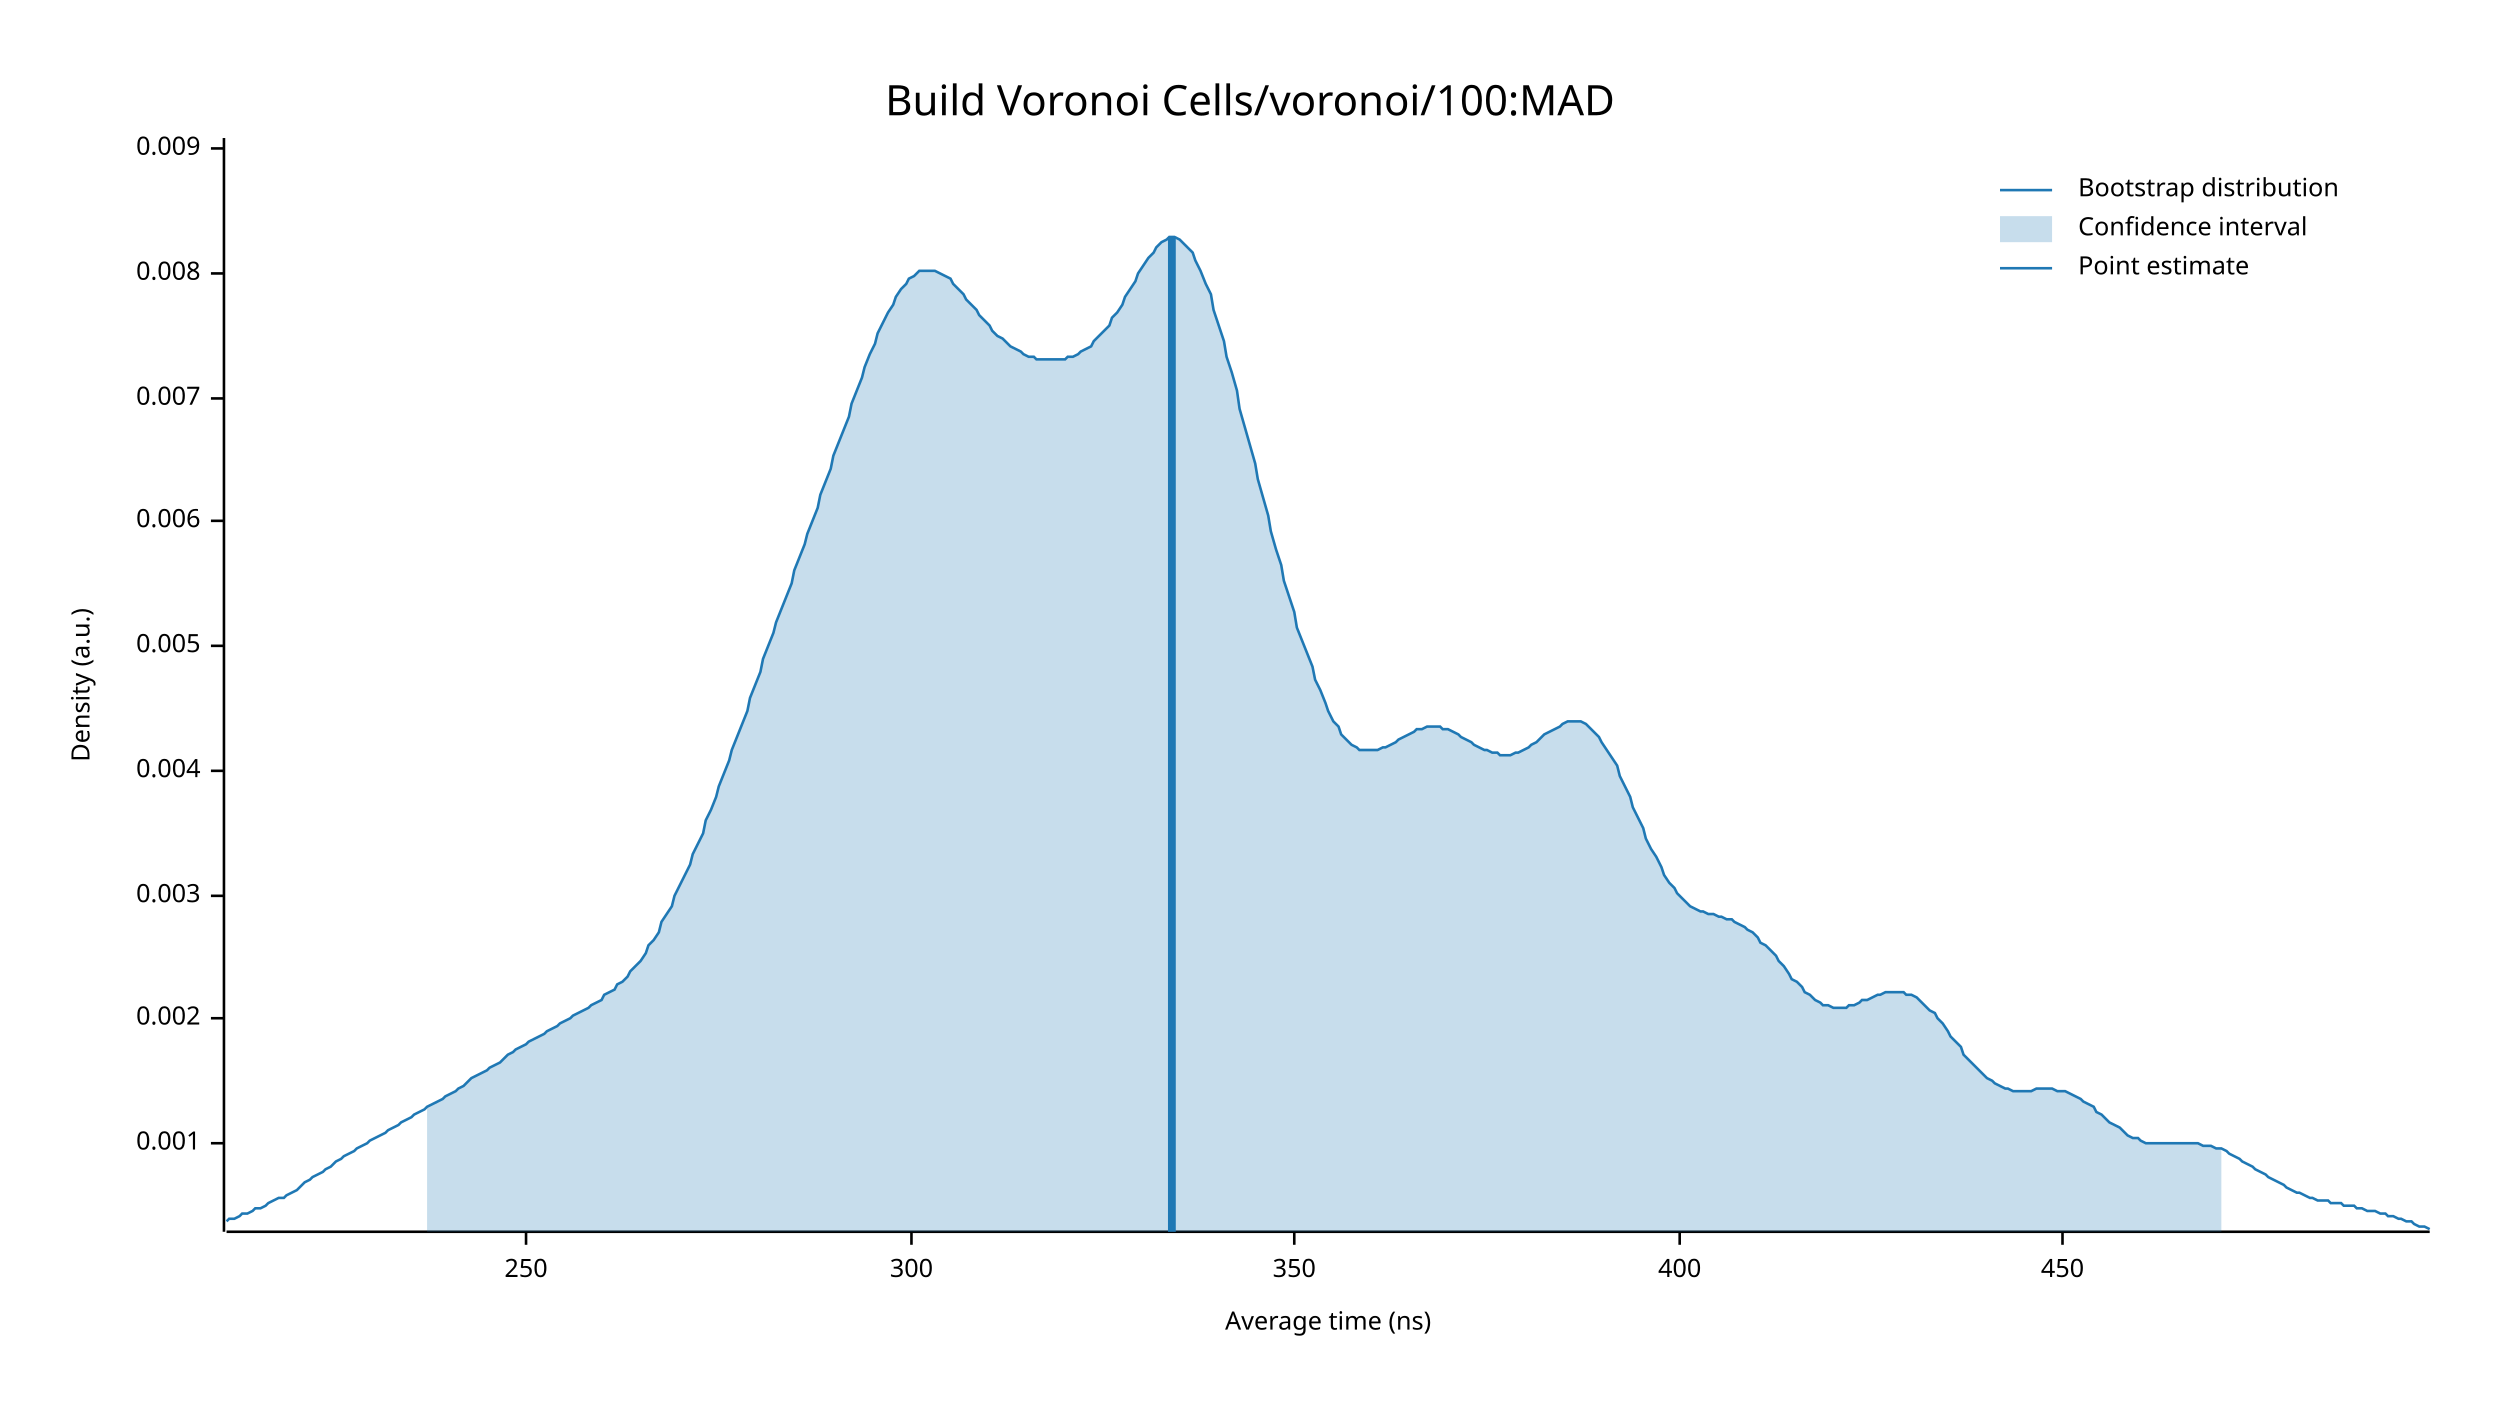
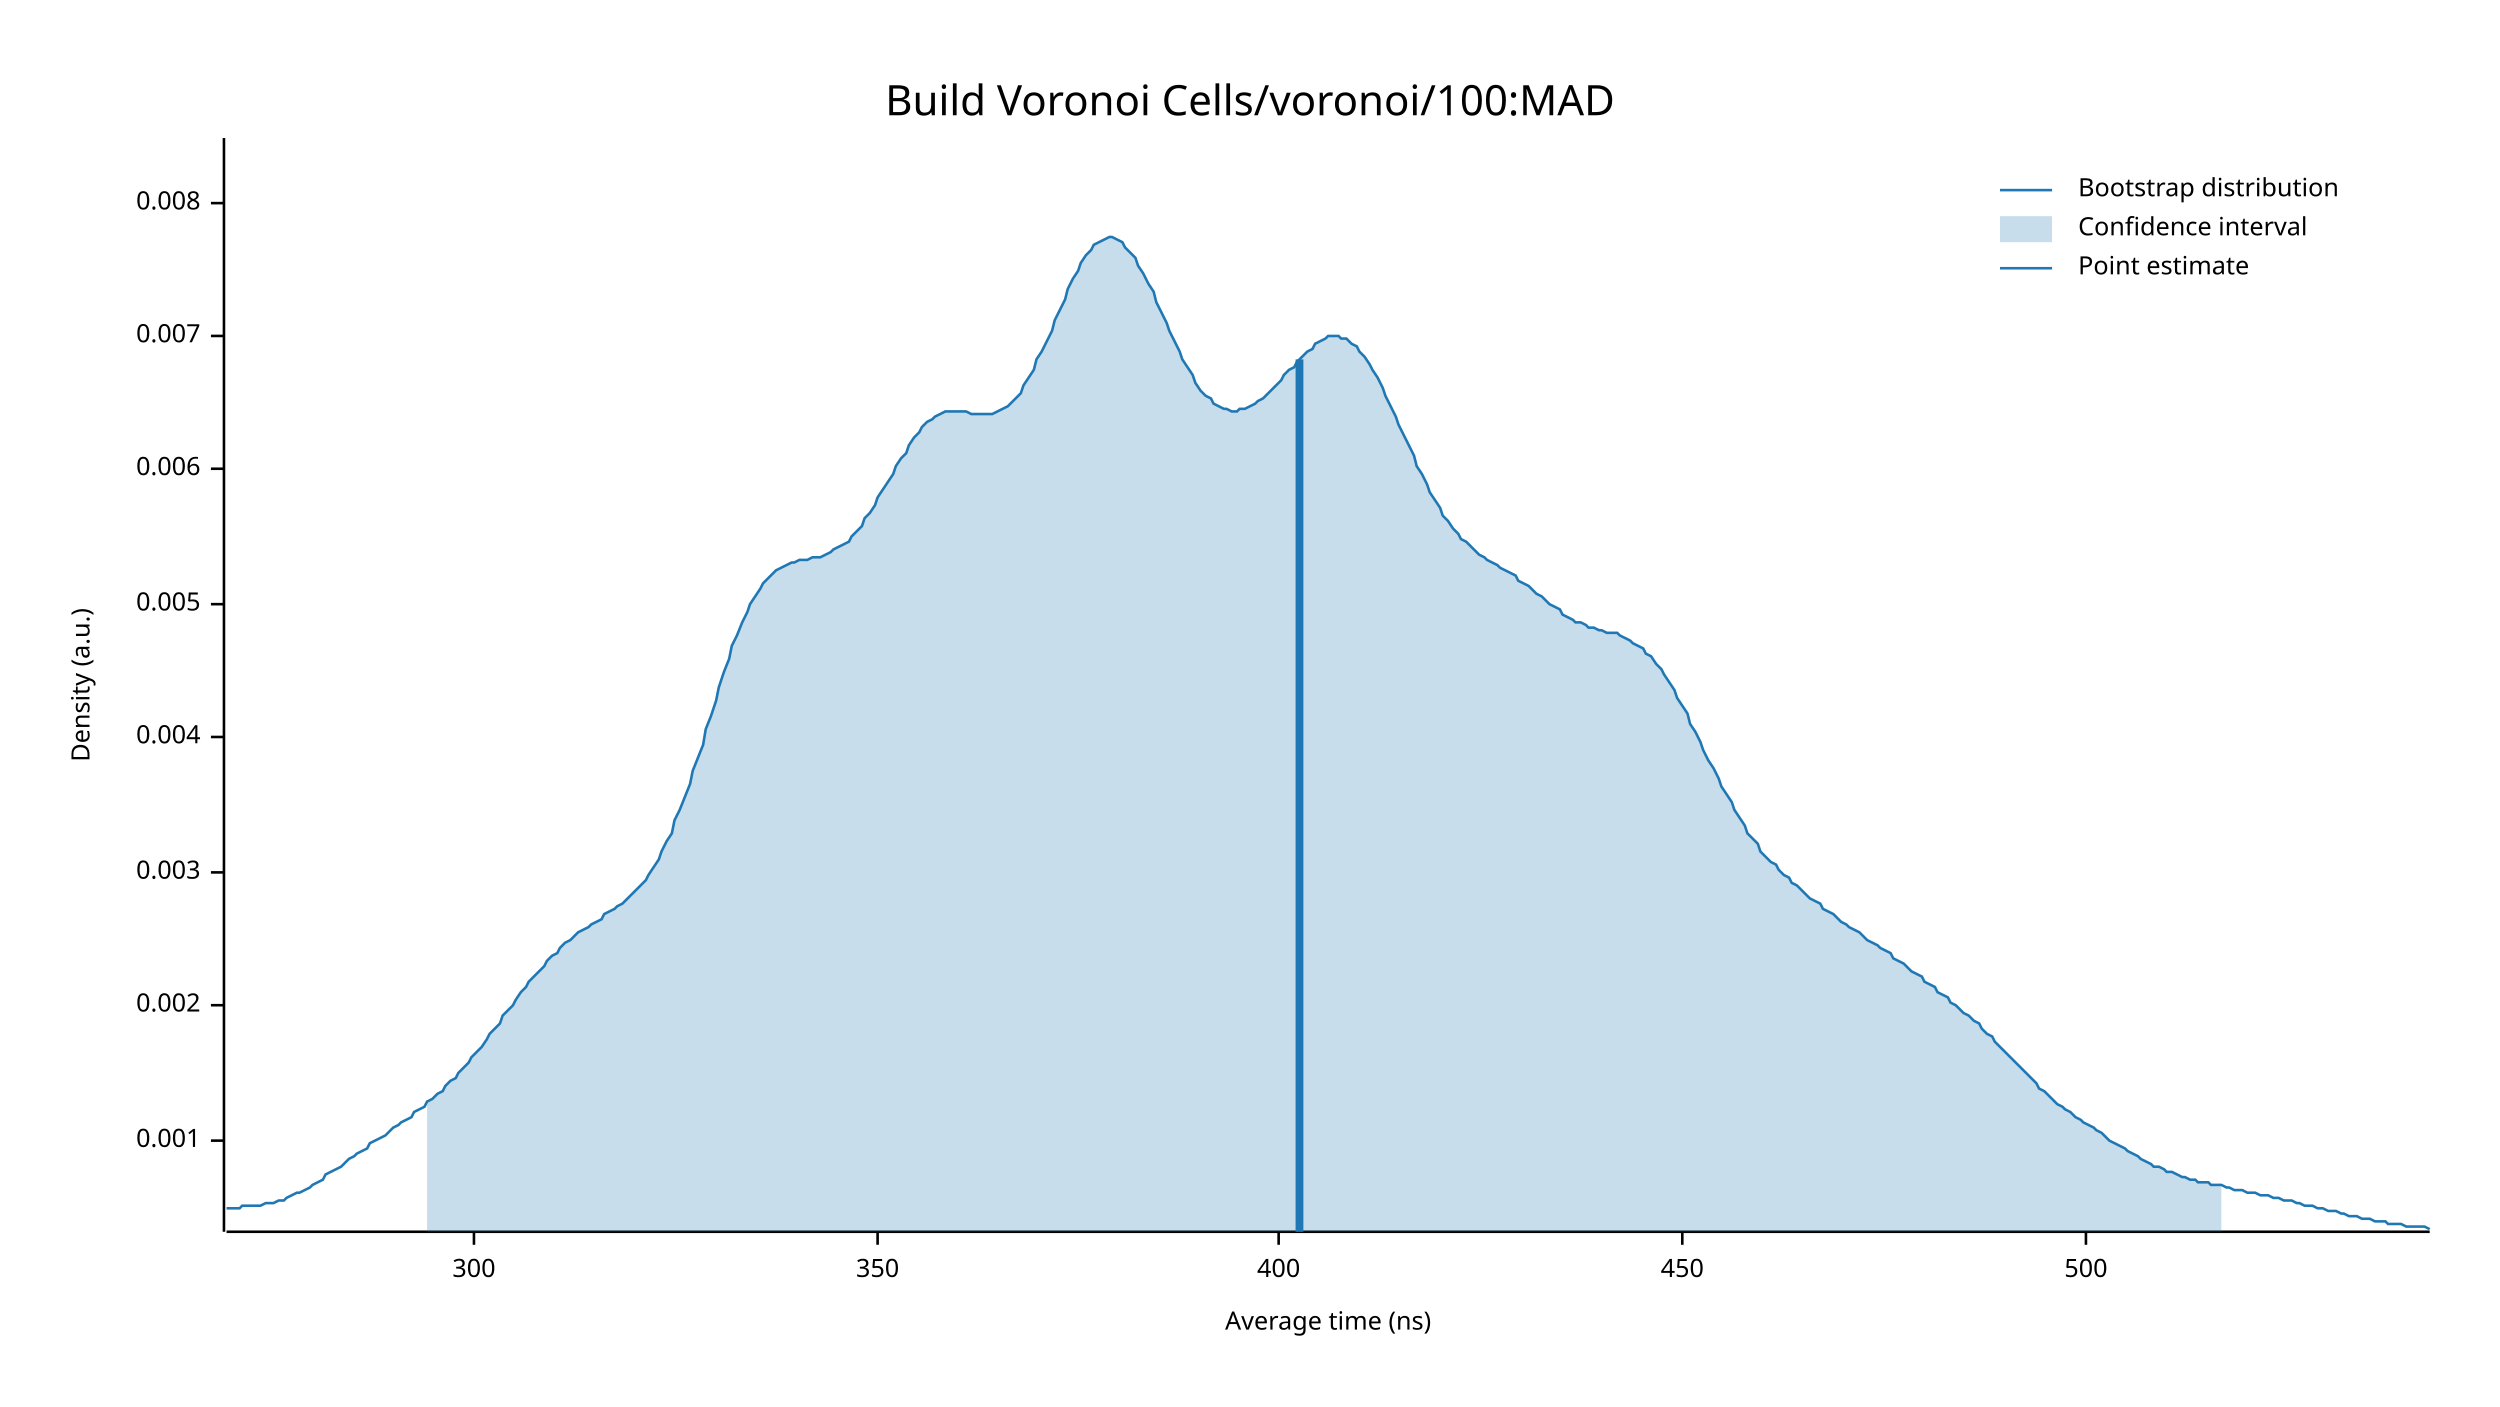
<svg xmlns="http://www.w3.org/2000/svg" width="960" height="540" viewBox="0 0 960 540">
  <text x="480" y="32" dy="0.76em" text-anchor="middle" font-family="sans-serif" font-size="16.129" opacity="1" fill="#000000">
Build Voronoi Cells/voronoi/100:MAD
</text>
  <text x="27" y="263" dy="0.76em" text-anchor="middle" font-family="sans-serif" font-size="9.677" opacity="1" fill="#000000" transform="rotate(270, 27, 263)">
Density (a.u.)
</text>
  <text x="510" y="513" dy="-0.5ex" text-anchor="middle" font-family="sans-serif" font-size="9.677" opacity="1" fill="#000000">
Average time (ns)
</text>
  <polyline fill="none" opacity="1" stroke="#000000" stroke-width="1" points="86,53 86,473 " />
-   <text x="77" y="439" dy="0.5ex" text-anchor="end" font-family="sans-serif" font-size="9.677" opacity="1" fill="#000000">
+   <text x="77" y="438" dy="0.5ex" text-anchor="end" font-family="sans-serif" font-size="9.677" opacity="1" fill="#000000">
0.001
</text>
-   <polyline fill="none" opacity="1" stroke="#000000" stroke-width="1" points="81,439 86,439 " />
-   <text x="77" y="391" dy="0.5ex" text-anchor="end" font-family="sans-serif" font-size="9.677" opacity="1" fill="#000000">
+   <polyline fill="none" opacity="1" stroke="#000000" stroke-width="1" points="81,438 86,438 " />
+   <text x="77" y="386" dy="0.5ex" text-anchor="end" font-family="sans-serif" font-size="9.677" opacity="1" fill="#000000">
0.002
</text>
-   <polyline fill="none" opacity="1" stroke="#000000" stroke-width="1" points="81,391 86,391 " />
-   <text x="77" y="344" dy="0.5ex" text-anchor="end" font-family="sans-serif" font-size="9.677" opacity="1" fill="#000000">
+   <polyline fill="none" opacity="1" stroke="#000000" stroke-width="1" points="81,386 86,386 " />
+   <text x="77" y="335" dy="0.5ex" text-anchor="end" font-family="sans-serif" font-size="9.677" opacity="1" fill="#000000">
0.003
</text>
-   <polyline fill="none" opacity="1" stroke="#000000" stroke-width="1" points="81,344 86,344 " />
-   <text x="77" y="296" dy="0.5ex" text-anchor="end" font-family="sans-serif" font-size="9.677" opacity="1" fill="#000000">
+   <polyline fill="none" opacity="1" stroke="#000000" stroke-width="1" points="81,335 86,335 " />
+   <text x="77" y="283" dy="0.5ex" text-anchor="end" font-family="sans-serif" font-size="9.677" opacity="1" fill="#000000">
0.004
</text>
-   <polyline fill="none" opacity="1" stroke="#000000" stroke-width="1" points="81,296 86,296 " />
-   <text x="77" y="248" dy="0.5ex" text-anchor="end" font-family="sans-serif" font-size="9.677" opacity="1" fill="#000000">
+   <polyline fill="none" opacity="1" stroke="#000000" stroke-width="1" points="81,283 86,283 " />
+   <text x="77" y="232" dy="0.5ex" text-anchor="end" font-family="sans-serif" font-size="9.677" opacity="1" fill="#000000">
0.005
</text>
-   <polyline fill="none" opacity="1" stroke="#000000" stroke-width="1" points="81,248 86,248 " />
-   <text x="77" y="200" dy="0.5ex" text-anchor="end" font-family="sans-serif" font-size="9.677" opacity="1" fill="#000000">
+   <polyline fill="none" opacity="1" stroke="#000000" stroke-width="1" points="81,232 86,232 " />
+   <text x="77" y="180" dy="0.5ex" text-anchor="end" font-family="sans-serif" font-size="9.677" opacity="1" fill="#000000">
0.006
</text>
-   <polyline fill="none" opacity="1" stroke="#000000" stroke-width="1" points="81,200 86,200 " />
-   <text x="77" y="153" dy="0.5ex" text-anchor="end" font-family="sans-serif" font-size="9.677" opacity="1" fill="#000000">
+   <polyline fill="none" opacity="1" stroke="#000000" stroke-width="1" points="81,180 86,180 " />
+   <text x="77" y="129" dy="0.5ex" text-anchor="end" font-family="sans-serif" font-size="9.677" opacity="1" fill="#000000">
0.007
</text>
-   <polyline fill="none" opacity="1" stroke="#000000" stroke-width="1" points="81,153 86,153 " />
-   <text x="77" y="105" dy="0.5ex" text-anchor="end" font-family="sans-serif" font-size="9.677" opacity="1" fill="#000000">
+   <polyline fill="none" opacity="1" stroke="#000000" stroke-width="1" points="81,129 86,129 " />
+   <text x="77" y="78" dy="0.5ex" text-anchor="end" font-family="sans-serif" font-size="9.677" opacity="1" fill="#000000">
0.008
</text>
-   <polyline fill="none" opacity="1" stroke="#000000" stroke-width="1" points="81,105 86,105 " />
-   <text x="77" y="57" dy="0.5ex" text-anchor="end" font-family="sans-serif" font-size="9.677" opacity="1" fill="#000000">
- 0.009
- </text>
-   <polyline fill="none" opacity="1" stroke="#000000" stroke-width="1" points="81,57 86,57 " />
+   <polyline fill="none" opacity="1" stroke="#000000" stroke-width="1" points="81,78 86,78 " />
  <polyline fill="none" opacity="1" stroke="#000000" stroke-width="1" points="87,473 933,473 " />
-   <text x="202" y="483" dy="0.76em" text-anchor="middle" font-family="sans-serif" font-size="9.677" opacity="1" fill="#000000">
- 250
- </text>
-   <polyline fill="none" opacity="1" stroke="#000000" stroke-width="1" points="202,473 202,478 " />
-   <text x="350" y="483" dy="0.76em" text-anchor="middle" font-family="sans-serif" font-size="9.677" opacity="1" fill="#000000">
+   <text x="182" y="483" dy="0.76em" text-anchor="middle" font-family="sans-serif" font-size="9.677" opacity="1" fill="#000000">
300
</text>
-   <polyline fill="none" opacity="1" stroke="#000000" stroke-width="1" points="350,473 350,478 " />
-   <text x="497" y="483" dy="0.76em" text-anchor="middle" font-family="sans-serif" font-size="9.677" opacity="1" fill="#000000">
+   <polyline fill="none" opacity="1" stroke="#000000" stroke-width="1" points="182,473 182,478 " />
+   <text x="337" y="483" dy="0.76em" text-anchor="middle" font-family="sans-serif" font-size="9.677" opacity="1" fill="#000000">
350
</text>
-   <polyline fill="none" opacity="1" stroke="#000000" stroke-width="1" points="497,473 497,478 " />
-   <text x="645" y="483" dy="0.76em" text-anchor="middle" font-family="sans-serif" font-size="9.677" opacity="1" fill="#000000">
+   <polyline fill="none" opacity="1" stroke="#000000" stroke-width="1" points="337,473 337,478 " />
+   <text x="491" y="483" dy="0.76em" text-anchor="middle" font-family="sans-serif" font-size="9.677" opacity="1" fill="#000000">
400
</text>
-   <polyline fill="none" opacity="1" stroke="#000000" stroke-width="1" points="645,473 645,478 " />
-   <text x="792" y="483" dy="0.76em" text-anchor="middle" font-family="sans-serif" font-size="9.677" opacity="1" fill="#000000">
+   <polyline fill="none" opacity="1" stroke="#000000" stroke-width="1" points="491,473 491,478 " />
+   <text x="646" y="483" dy="0.76em" text-anchor="middle" font-family="sans-serif" font-size="9.677" opacity="1" fill="#000000">
450
</text>
-   <polyline fill="none" opacity="1" stroke="#000000" stroke-width="1" points="792,473 792,478 " />
-   <polyline fill="none" opacity="1" stroke="#1F78B4" stroke-width="1" points="87,469 88,468 90,468 92,467 93,466 95,466 97,465 98,464 100,464 102,463 103,462 105,461 107,460 109,460 110,459 112,458 114,457 115,456 117,454 119,453 120,452 122,451 124,450 125,449 127,448 129,446 131,445 132,444 134,443 136,442 137,441 139,440 141,439 142,438 144,437 146,436 148,435 149,434 151,433 153,432 154,431 156,430 158,429 159,428 161,427 163,426 164,425 166,424 168,423 170,422 171,421 173,420 175,419 176,418 178,417 180,415 181,414 183,413 185,412 187,411 188,410 190,409 192,408 193,407 195,405 197,404 198,403 200,402 202,401 203,400 205,399 207,398 209,397 210,396 212,395 214,394 215,393 217,392 219,391 220,390 222,389 224,388 226,387 227,386 229,385 231,384 232,382 234,381 236,380 237,378 239,377 241,375 242,373 244,371 246,369 248,366 249,363 251,361 253,358 254,354 256,351 258,348 259,344 261,340 263,336 265,332 266,328 268,324 270,320 271,315 273,311 275,306 276,302 278,297 280,292 281,288 283,283 285,278 287,273 288,268 290,263 292,258 293,253 295,248 297,243 298,239 300,234 302,229 304,224 305,219 307,214 309,209 310,205 312,200 314,195 315,190 317,185 319,180 320,175 322,170 324,165 326,160 327,155 329,150 331,145 332,141 334,136 336,132 337,128 339,124 341,120 343,117 344,114 346,111 348,109 349,107 351,106 353,104 354,104 356,104 358,104 359,104 361,105 363,106 365,107 366,109 368,111 370,113 371,115 373,117 375,119 376,121 378,123 380,125 381,127 383,129 385,130 387,132 388,133 390,134 392,135 393,136 395,137 397,137 398,138 400,138 402,138 404,138 405,138 407,138 409,138 410,137 412,137 414,136 415,135 417,134 419,133 420,131 422,129 424,127 426,125 427,122 429,120 431,117 432,114 434,111 436,108 437,105 439,102 441,99 443,97 444,95 446,93 448,92 449,91 451,91 453,92 454,93 456,95 458,97 459,100 461,104 463,109 465,113 466,119 468,125 470,131 471,137 473,143 475,150 476,157 478,164 480,171 482,178 483,184 485,191 487,198 488,204 490,211 492,217 493,223 495,229 497,235 498,241 500,246 502,251 504,256 505,261 507,265 509,270 510,273 512,277 514,279 515,282 517,284 519,286 521,287 522,288 524,288 526,288 527,288 529,288 531,287 532,287 534,286 536,285 537,284 539,283 541,282 543,281 544,280 546,280 548,279 549,279 551,279 553,279 554,280 556,280 558,281 560,282 561,283 563,284 565,285 566,286 568,287 570,288 571,288 573,289 575,289 576,290 578,290 580,290 582,289 583,289 585,288 587,287 588,286 590,285 592,283 593,282 595,281 597,280 599,279 600,278 602,277 604,277 605,277 607,277 609,278 610,279 612,281 614,283 615,285 617,288 619,291 621,294 622,298 624,302 626,306 627,310 629,314 631,318 632,322 634,326 636,329 638,333 639,336 641,339 643,341 644,343 646,345 648,347 649,348 651,349 653,350 654,350 656,351 658,351 660,352 661,352 663,353 665,353 666,354 668,355 670,356 671,357 673,358 675,360 676,362 678,363 680,365 682,367 683,369 685,371 687,374 688,376 690,377 692,379 693,381 695,382 697,384 699,385 700,386 702,386 704,387 705,387 707,387 709,387 710,386 712,386 714,385 715,384 717,384 719,383 721,382 722,382 724,381 726,381 727,381 729,381 731,381 732,382 734,382 736,383 738,385 739,386 741,388 743,389 744,391 746,393 748,396 749,398 751,400 753,402 754,405 756,407 758,409 760,411 761,412 763,414 765,415 766,416 768,417 770,418 771,418 773,419 775,419 777,419 778,419 780,419 782,418 783,418 785,418 787,418 788,418 790,419 792,419 793,419 795,420 797,421 799,422 800,423 802,424 804,425 805,427 807,428 809,430 810,431 812,432 814,433 816,435 817,436 819,437 821,437 822,438 824,439 826,439 827,439 829,439 831,439 832,439 834,439 836,439 838,439 839,439 841,439 843,439 844,439 846,440 848,440 849,440 851,441 853,441 855,442 856,443 858,444 860,445 861,446 863,447 865,448 866,449 868,450 870,451 871,452 873,453 875,454 877,455 878,456 880,457 882,458 883,458 885,459 887,460 888,460 890,461 892,461 894,461 895,462 897,462 899,462 900,463 902,463 904,463 905,464 907,464 909,465 910,465 912,465 914,466 916,466 917,467 919,467 921,468 922,468 924,469 926,469 927,470 929,471 931,471 933,472 " />
-   <polygon opacity="0.25" fill="#1F78B4" points="164,425 166,424 168,423 170,422 171,421 173,420 175,419 176,418 178,417 180,415 181,414 183,413 185,412 187,411 188,410 190,409 192,408 193,407 195,405 197,404 198,403 200,402 202,401 203,400 205,399 207,398 209,397 210,396 212,395 214,394 215,393 217,392 219,391 220,390 222,389 224,388 226,387 227,386 229,385 231,384 232,382 234,381 236,380 237,378 239,377 241,375 242,373 244,371 246,369 248,366 249,363 251,361 253,358 254,354 256,351 258,348 259,344 261,340 263,336 265,332 266,328 268,324 270,320 271,315 273,311 275,306 276,302 278,297 280,292 281,288 283,283 285,278 287,273 288,268 290,263 292,258 293,253 295,248 297,243 298,239 300,234 302,229 304,224 305,219 307,214 309,209 310,205 312,200 314,195 315,190 317,185 319,180 320,175 322,170 324,165 326,160 327,155 329,150 331,145 332,141 334,136 336,132 337,128 339,124 341,120 343,117 344,114 346,111 348,109 349,107 351,106 353,104 354,104 356,104 358,104 359,104 361,105 363,106 365,107 366,109 368,111 370,113 371,115 373,117 375,119 376,121 378,123 380,125 381,127 383,129 385,130 387,132 388,133 390,134 392,135 393,136 395,137 397,137 398,138 400,138 402,138 404,138 405,138 407,138 409,138 410,137 412,137 414,136 415,135 417,134 419,133 420,131 422,129 424,127 426,125 427,122 429,120 431,117 432,114 434,111 436,108 437,105 439,102 441,99 443,97 444,95 446,93 448,92 449,91 451,91 453,92 454,93 456,95 458,97 459,100 461,104 463,109 465,113 466,119 468,125 470,131 471,137 473,143 475,150 476,157 478,164 480,171 482,178 483,184 485,191 487,198 488,204 490,211 492,217 493,223 495,229 497,235 498,241 500,246 502,251 504,256 505,261 507,265 509,270 510,273 512,277 514,279 515,282 517,284 519,286 521,287 522,288 524,288 526,288 527,288 529,288 531,287 532,287 534,286 536,285 537,284 539,283 541,282 543,281 544,280 546,280 548,279 549,279 551,279 553,279 554,280 556,280 558,281 560,282 561,283 563,284 565,285 566,286 568,287 570,288 571,288 573,289 575,289 576,290 578,290 580,290 582,289 583,289 585,288 587,287 588,286 590,285 592,283 593,282 595,281 597,280 599,279 600,278 602,277 604,277 605,277 607,277 609,278 610,279 612,281 614,283 615,285 617,288 619,291 621,294 622,298 624,302 626,306 627,310 629,314 631,318 632,322 634,326 636,329 638,333 639,336 641,339 643,341 644,343 646,345 648,347 649,348 651,349 653,350 654,350 656,351 658,351 660,352 661,352 663,353 665,353 666,354 668,355 670,356 671,357 673,358 675,360 676,362 678,363 680,365 682,367 683,369 685,371 687,374 688,376 690,377 692,379 693,381 695,382 697,384 699,385 700,386 702,386 704,387 705,387 707,387 709,387 710,386 712,386 714,385 715,384 717,384 719,383 721,382 722,382 724,381 726,381 727,381 729,381 731,381 732,382 734,382 736,383 738,385 739,386 741,388 743,389 744,391 746,393 748,396 749,398 751,400 753,402 754,405 756,407 758,409 760,411 761,412 763,414 765,415 766,416 768,417 770,418 771,418 773,419 775,419 777,419 778,419 780,419 782,418 783,418 785,418 787,418 788,418 790,419 792,419 793,419 795,420 797,421 799,422 800,423 802,424 804,425 805,427 807,428 809,430 810,431 812,432 814,433 816,435 817,436 819,437 821,437 822,438 824,439 826,439 827,439 829,439 831,439 832,439 834,439 836,439 838,439 839,439 841,439 843,439 844,439 846,440 848,440 849,440 851,441 853,441 853,473 164,473 " />
-   <polyline fill="none" opacity="1" stroke="#1F78B4" stroke-width="3" points="450,473 450,91 " />
+   <polyline fill="none" opacity="1" stroke="#000000" stroke-width="1" points="646,473 646,478 " />
+   <text x="801" y="483" dy="0.76em" text-anchor="middle" font-family="sans-serif" font-size="9.677" opacity="1" fill="#000000">
+ 500
+ </text>
+   <polyline fill="none" opacity="1" stroke="#000000" stroke-width="1" points="801,473 801,478 " />
+   <polyline fill="none" opacity="1" stroke="#1F78B4" stroke-width="1" points="87,464 88,464 90,464 92,464 93,463 95,463 97,463 98,463 100,463 102,462 103,462 105,462 107,461 109,461 110,460 112,459 114,458 115,458 117,457 119,456 120,455 122,454 124,453 125,451 127,450 129,449 131,448 132,447 134,445 136,444 137,443 139,442 141,441 142,439 144,438 146,437 148,436 149,435 151,433 153,432 154,431 156,430 158,429 159,427 161,426 163,425 164,423 166,422 168,420 170,419 171,417 173,415 175,414 176,412 178,410 180,408 181,406 183,404 185,402 187,399 188,397 190,395 192,393 193,390 195,388 197,386 198,384 200,381 202,379 203,377 205,375 207,373 209,371 210,369 212,367 214,366 215,364 217,362 219,361 220,360 222,358 224,357 226,356 227,355 229,354 231,353 232,351 234,350 236,349 237,348 239,347 241,345 242,344 244,342 246,340 248,338 249,336 251,333 253,330 254,327 256,323 258,320 259,315 261,311 263,306 265,301 266,296 268,291 270,286 271,280 273,275 275,269 276,264 278,258 280,253 281,248 283,244 285,239 287,235 288,232 290,229 292,226 293,224 295,222 297,220 298,219 300,218 302,217 304,216 305,216 307,215 309,215 310,215 312,214 314,214 315,214 317,213 319,212 320,211 322,210 324,209 326,208 327,206 329,204 331,202 332,199 334,197 336,194 337,191 339,188 341,185 343,182 344,179 346,176 348,174 349,171 351,168 353,166 354,164 356,162 358,161 359,160 361,159 363,158 365,158 366,158 368,158 370,158 371,158 373,159 375,159 376,159 378,159 380,159 381,159 383,158 385,157 387,156 388,155 390,153 392,151 393,148 395,145 397,142 398,138 400,135 402,131 404,127 405,123 407,119 409,115 410,111 412,107 414,104 415,101 417,98 419,96 420,94 422,93 424,92 426,91 427,91 429,92 431,93 432,95 434,97 436,99 437,102 439,105 441,109 443,112 444,116 446,120 448,124 449,127 451,131 453,135 454,138 456,141 458,144 459,147 461,150 463,152 465,153 466,155 468,156 470,157 471,157 473,158 475,158 476,157 478,157 480,156 482,155 483,154 485,153 487,151 488,150 490,148 492,146 493,144 495,142 497,141 498,139 500,137 502,135 504,134 505,132 507,131 509,130 510,129 512,129 514,129 515,130 517,130 519,132 521,133 522,135 524,137 526,140 527,142 529,145 531,149 532,152 534,156 536,160 537,163 539,167 541,171 543,175 544,179 546,182 548,186 549,189 551,192 553,195 554,198 556,200 558,203 560,205 561,207 563,208 565,210 566,211 568,213 570,214 571,215 573,216 575,217 576,218 578,219 580,220 582,221 583,223 585,224 587,225 588,226 590,228 592,229 593,230 595,232 597,233 599,234 600,236 602,237 604,238 605,239 607,239 609,240 610,241 612,241 614,242 615,242 617,243 619,243 621,243 622,244 624,245 626,246 627,247 629,248 631,249 632,251 634,252 636,255 638,257 639,259 641,262 643,265 644,268 646,271 648,274 649,278 651,281 653,285 654,288 656,292 658,295 660,299 661,302 663,305 665,308 666,311 668,314 670,317 671,320 673,322 675,324 676,327 678,329 680,331 682,332 683,334 685,336 687,337 688,339 690,340 692,342 693,343 695,345 697,346 699,347 700,349 702,350 704,351 705,352 707,354 709,355 710,356 712,357 714,358 715,359 717,361 719,362 721,363 722,364 724,365 726,366 727,368 729,369 731,370 732,371 734,373 736,374 738,375 739,377 741,378 743,379 744,381 746,382 748,383 749,385 751,386 753,388 754,389 756,390 758,392 760,393 761,395 763,397 765,398 766,400 768,402 770,404 771,405 773,407 775,409 777,411 778,412 780,414 782,416 783,418 785,419 787,421 788,422 790,424 792,425 793,426 795,427 797,429 799,430 800,431 802,432 804,433 805,434 807,435 809,437 810,438 812,439 814,440 816,441 817,442 819,443 821,444 822,445 824,446 826,447 827,448 829,448 831,449 832,450 834,450 836,451 838,452 839,452 841,453 843,453 844,454 846,454 848,454 849,455 851,455 853,455 855,456 856,456 858,457 860,457 861,457 863,458 865,458 866,458 868,459 870,459 871,459 873,460 875,460 877,461 878,461 880,461 882,462 883,462 885,463 887,463 888,463 890,464 892,464 894,465 895,465 897,465 899,466 900,466 902,467 904,467 905,467 907,468 909,468 910,468 912,469 914,469 916,469 917,470 919,470 921,470 922,470 924,471 926,471 927,471 929,471 931,471 933,472 " />
+   <polygon opacity="0.25" fill="#1F78B4" points="164,423 166,422 168,420 170,419 171,417 173,415 175,414 176,412 178,410 180,408 181,406 183,404 185,402 187,399 188,397 190,395 192,393 193,390 195,388 197,386 198,384 200,381 202,379 203,377 205,375 207,373 209,371 210,369 212,367 214,366 215,364 217,362 219,361 220,360 222,358 224,357 226,356 227,355 229,354 231,353 232,351 234,350 236,349 237,348 239,347 241,345 242,344 244,342 246,340 248,338 249,336 251,333 253,330 254,327 256,323 258,320 259,315 261,311 263,306 265,301 266,296 268,291 270,286 271,280 273,275 275,269 276,264 278,258 280,253 281,248 283,244 285,239 287,235 288,232 290,229 292,226 293,224 295,222 297,220 298,219 300,218 302,217 304,216 305,216 307,215 309,215 310,215 312,214 314,214 315,214 317,213 319,212 320,211 322,210 324,209 326,208 327,206 329,204 331,202 332,199 334,197 336,194 337,191 339,188 341,185 343,182 344,179 346,176 348,174 349,171 351,168 353,166 354,164 356,162 358,161 359,160 361,159 363,158 365,158 366,158 368,158 370,158 371,158 373,159 375,159 376,159 378,159 380,159 381,159 383,158 385,157 387,156 388,155 390,153 392,151 393,148 395,145 397,142 398,138 400,135 402,131 404,127 405,123 407,119 409,115 410,111 412,107 414,104 415,101 417,98 419,96 420,94 422,93 424,92 426,91 427,91 429,92 431,93 432,95 434,97 436,99 437,102 439,105 441,109 443,112 444,116 446,120 448,124 449,127 451,131 453,135 454,138 456,141 458,144 459,147 461,150 463,152 465,153 466,155 468,156 470,157 471,157 473,158 475,158 476,157 478,157 480,156 482,155 483,154 485,153 487,151 488,150 490,148 492,146 493,144 495,142 497,141 498,139 500,137 502,135 504,134 505,132 507,131 509,130 510,129 512,129 514,129 515,130 517,130 519,132 521,133 522,135 524,137 526,140 527,142 529,145 531,149 532,152 534,156 536,160 537,163 539,167 541,171 543,175 544,179 546,182 548,186 549,189 551,192 553,195 554,198 556,200 558,203 560,205 561,207 563,208 565,210 566,211 568,213 570,214 571,215 573,216 575,217 576,218 578,219 580,220 582,221 583,223 585,224 587,225 588,226 590,228 592,229 593,230 595,232 597,233 599,234 600,236 602,237 604,238 605,239 607,239 609,240 610,241 612,241 614,242 615,242 617,243 619,243 621,243 622,244 624,245 626,246 627,247 629,248 631,249 632,251 634,252 636,255 638,257 639,259 641,262 643,265 644,268 646,271 648,274 649,278 651,281 653,285 654,288 656,292 658,295 660,299 661,302 663,305 665,308 666,311 668,314 670,317 671,320 673,322 675,324 676,327 678,329 680,331 682,332 683,334 685,336 687,337 688,339 690,340 692,342 693,343 695,345 697,346 699,347 700,349 702,350 704,351 705,352 707,354 709,355 710,356 712,357 714,358 715,359 717,361 719,362 721,363 722,364 724,365 726,366 727,368 729,369 731,370 732,371 734,373 736,374 738,375 739,377 741,378 743,379 744,381 746,382 748,383 749,385 751,386 753,388 754,389 756,390 758,392 760,393 761,395 763,397 765,398 766,400 768,402 770,404 771,405 773,407 775,409 777,411 778,412 780,414 782,416 783,418 785,419 787,421 788,422 790,424 792,425 793,426 795,427 797,429 799,430 800,431 802,432 804,433 805,434 807,435 809,437 810,438 812,439 814,440 816,441 817,442 819,443 821,444 822,445 824,446 826,447 827,448 829,448 831,449 832,450 834,450 836,451 838,452 839,452 841,453 843,453 844,454 846,454 848,454 849,455 851,455 853,455 853,473 164,473 " />
+   <polyline fill="none" opacity="1" stroke="#1F78B4" stroke-width="3" points="499,473 499,138 " />
  <text x="798" y="68" dy="0.76em" text-anchor="start" font-family="sans-serif" font-size="9.677" opacity="1" fill="#000000">
Bootstrap distribution
</text>
  <text x="798" y="83" dy="0.76em" text-anchor="start" font-family="sans-serif" font-size="9.677" opacity="1" fill="#000000">
Confidence interval
</text>
  <text x="798" y="98" dy="0.76em" text-anchor="start" font-family="sans-serif" font-size="9.677" opacity="1" fill="#000000">
Point estimate
</text>
  <polyline fill="none" opacity="1" stroke="#1F78B4" stroke-width="1" points="768,73 788,73 " />
  <rect x="768" y="83" width="20" height="10" opacity="0.25" fill="#1F78B4" stroke="none" />
  <polyline fill="none" opacity="1" stroke="#1F78B4" stroke-width="1" points="768,103 788,103 " />
</svg>
